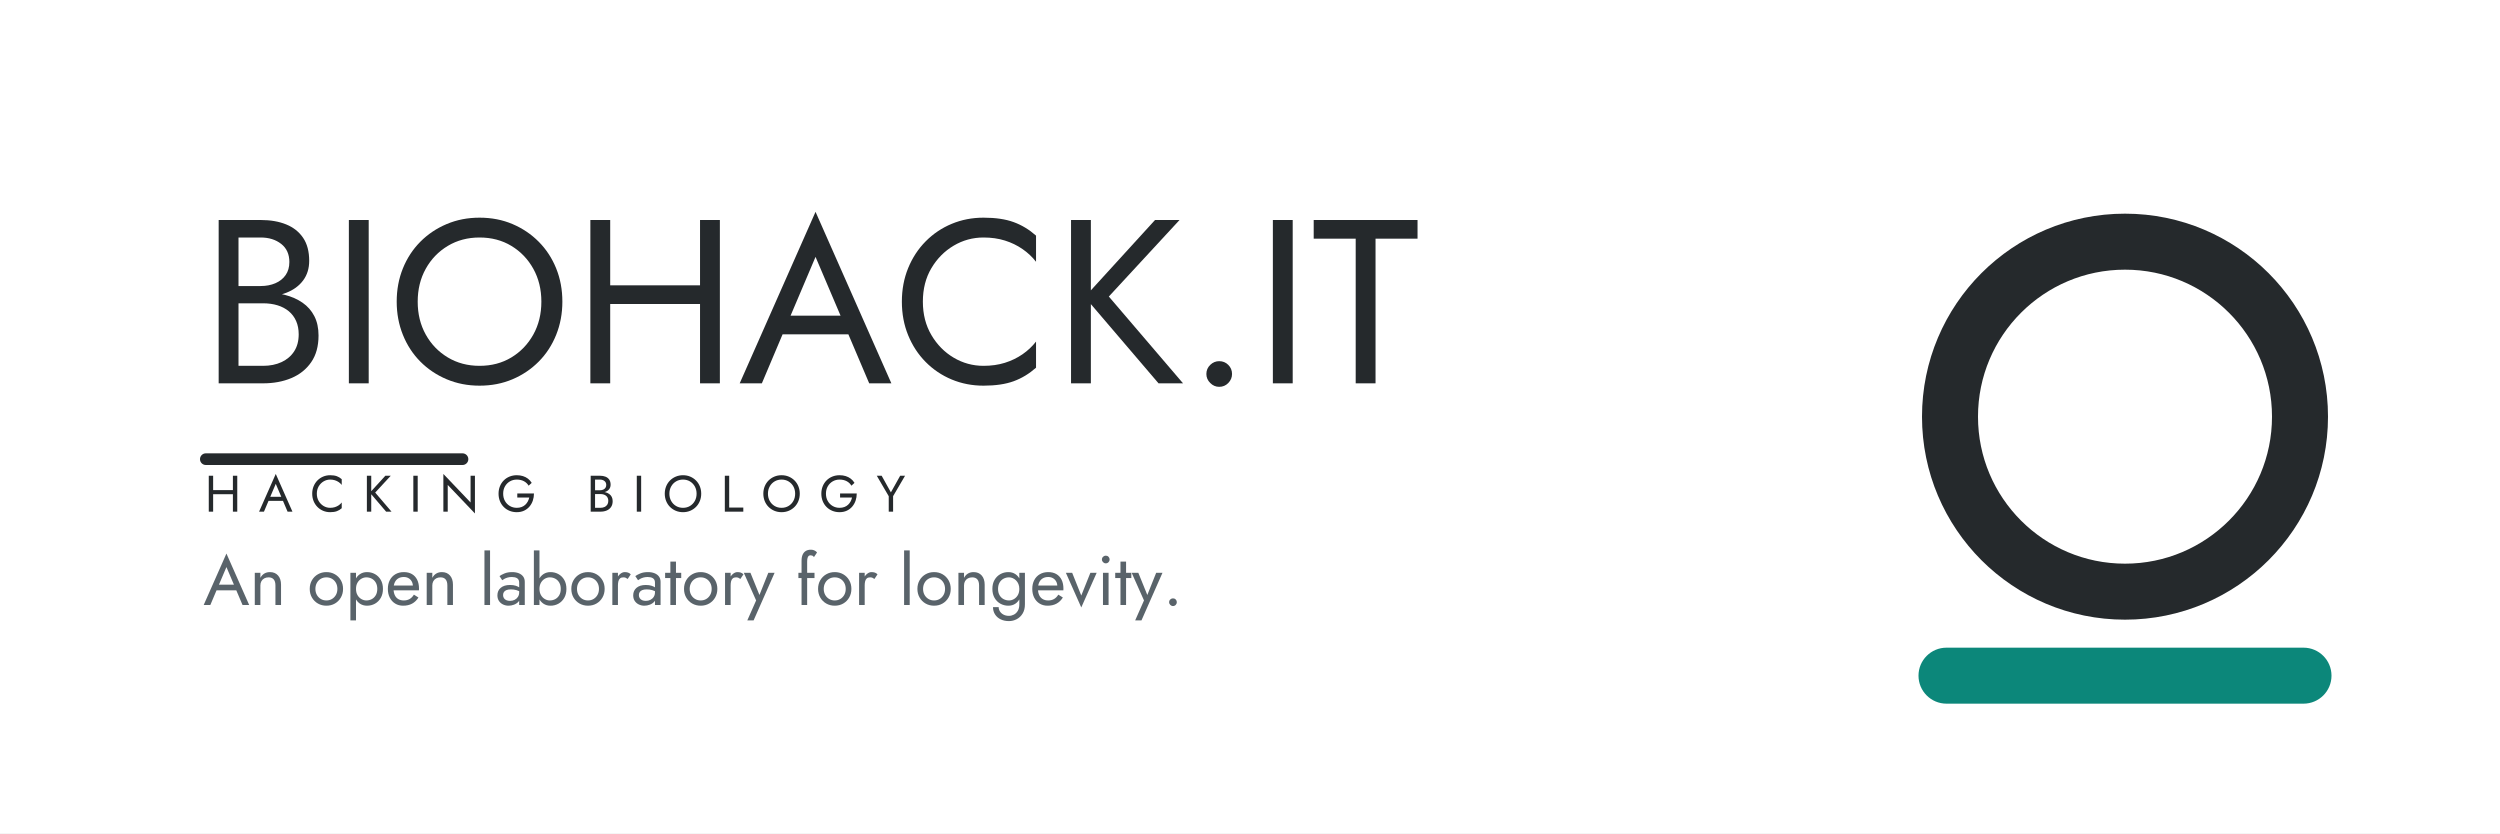
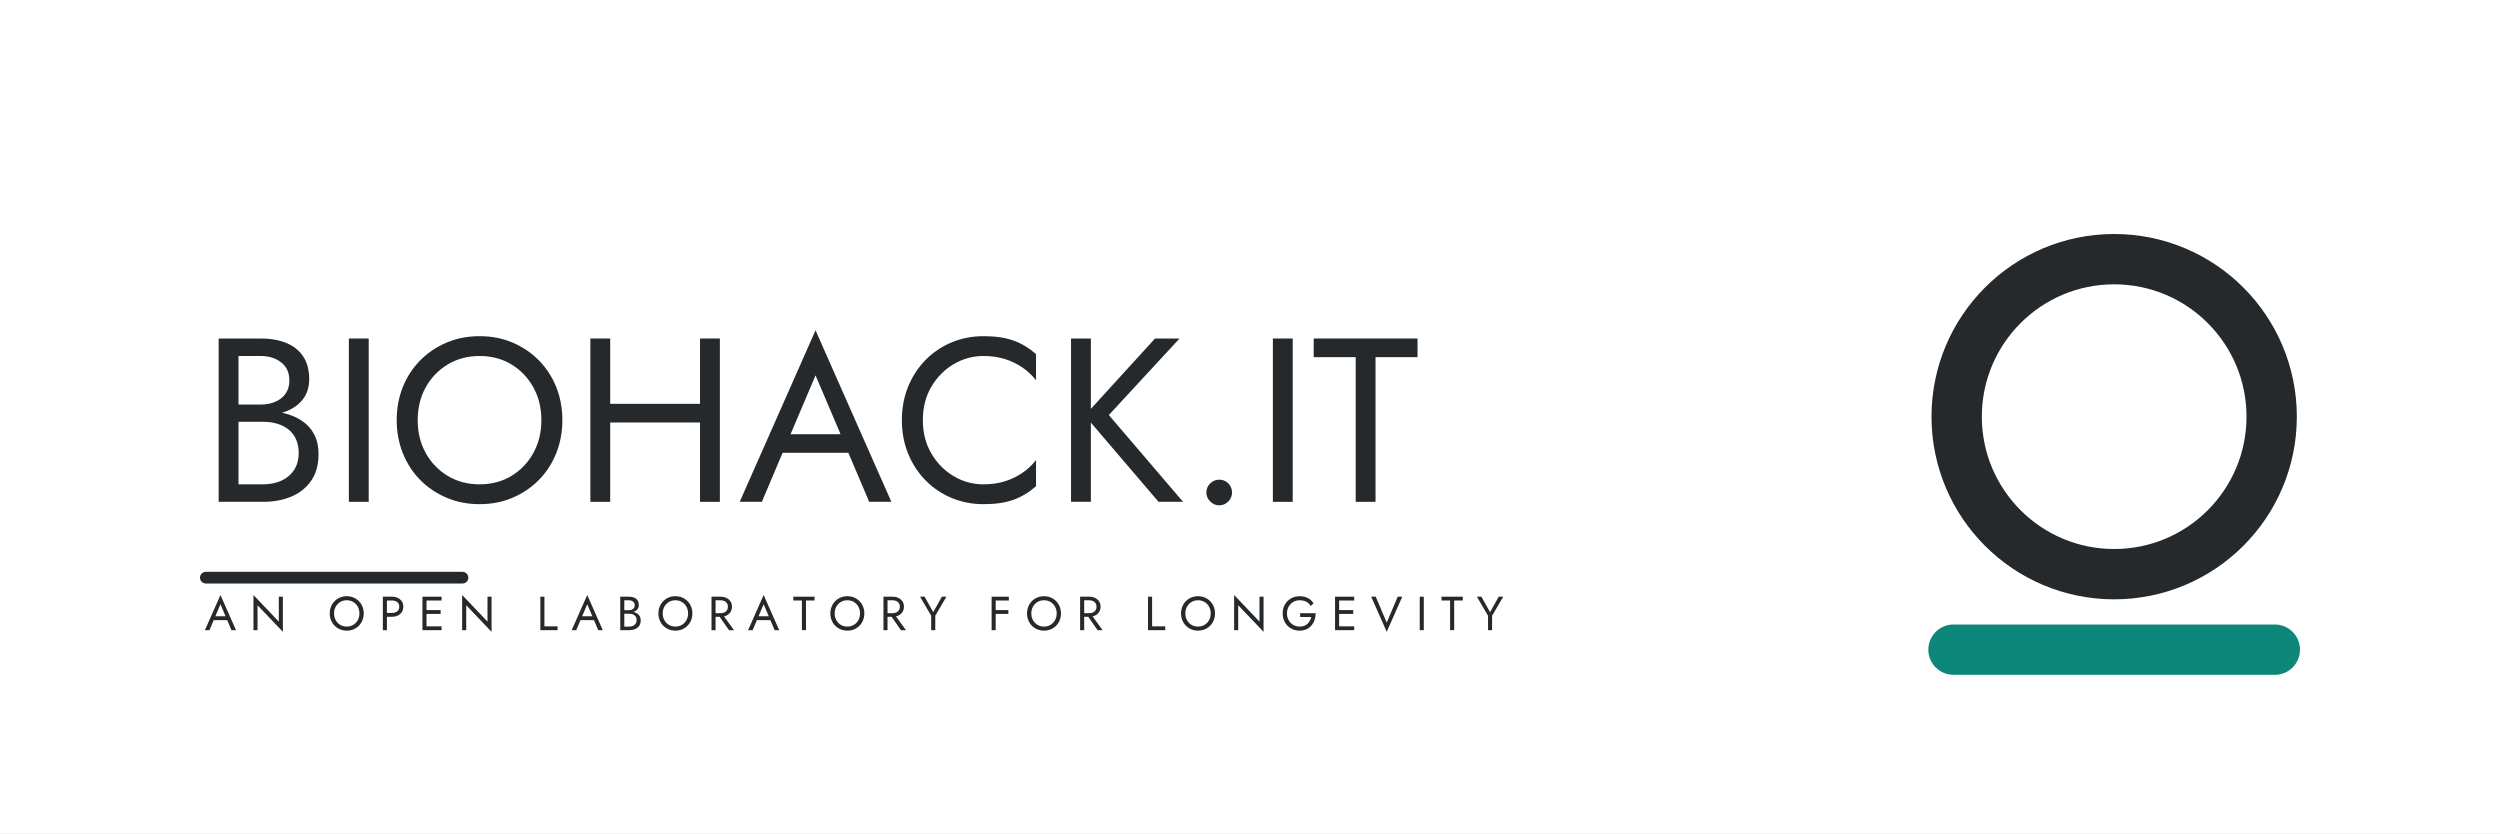
<svg xmlns="http://www.w3.org/2000/svg" viewBox="0 0 1500 500" width="1500" height="500">
  <rect width="1500" height="500" fill="#ffffff" />
-   <g fill="#25292c" transform="translate(120.0,230.0) scale(0.14,-0.14)">
+   <g fill="#25292c" transform="translate(120.0,301.1) scale(0.14,-0.14)">
    <path d="M147 370H260Q323 370 369.5 388.0Q416 406 442.0 441.0Q468 476 468 525Q468 585 442.0 623.5Q416 662 369.5 681.0Q323 700 260 700H80V0H270Q338 0 391.5 22.5Q445 45 476.5 90.5Q508 136 508 205Q508 253 490.0 288.0Q472 323 439.5 345.5Q407 368 364.0 379.0Q321 390 270 390H147V343H270Q304 343 332.0 334.5Q360 326 380.5 309.0Q401 292 412.0 267.0Q423 242 423 210Q423 167 403.5 137.0Q384 107 349.5 91.0Q315 75 270 75H165V625H260Q313 625 348.0 597.5Q383 570 383 520Q383 487 367.0 464.0Q351 441 323.0 429.0Q295 417 260 417H147Z" transform="translate(0.0,0)" />
    <path d="M80 700V0H165V700Z" transform="translate(558.0,0)" />
    <path d="M130 350Q130 429 164.5 491.0Q199 553 259.0 589.0Q319 625 395 625Q472 625 531.5 589.0Q591 553 625.5 491.0Q660 429 660 350Q660 271 625.5 209.0Q591 147 531.5 111.0Q472 75 395 75Q319 75 259.0 111.0Q199 147 164.5 209.0Q130 271 130 350ZM40 350Q40 274 66.5 208.0Q93 142 141.0 93.5Q189 45 254.0 17.5Q319 -10 395 -10Q472 -10 536.5 17.5Q601 45 649.0 93.5Q697 142 723.5 208.0Q750 274 750 350Q750 427 723.5 492.5Q697 558 649.0 606.5Q601 655 536.5 682.5Q472 710 395 710Q319 710 254.0 682.5Q189 655 141.0 606.5Q93 558 66.5 492.5Q40 427 40 350Z" transform="translate(803.0,0)" />
    <path d="M127 340H607V420H127ZM550 700V0H635V700ZM80 700V0H165V700Z" transform="translate(1593.0,0)" />
    <path d="M147 210H517L487 290H177ZM330 542 450 260 458 240 560 0H655L330 735L5 0H100L204 246L212 264Z" transform="translate(2308.0,0)" />
    <path d="M130 350Q130 432 166.5 493.5Q203 555 262.0 590.0Q321 625 390 625Q440 625 481.5 612.0Q523 599 557.0 575.5Q591 552 615 521V633Q571 672 519.0 691.0Q467 710 390 710Q317 710 253.5 683.5Q190 657 142.0 608.5Q94 560 67.0 494.0Q40 428 40 350Q40 272 67.0 206.0Q94 140 142.0 91.5Q190 43 253.5 16.5Q317 -10 390 -10Q467 -10 519.0 9.0Q571 28 615 67V179Q591 148 557.0 124.5Q523 101 481.5 88.0Q440 75 390 75Q321 75 262.0 110.0Q203 145 166.5 207.0Q130 269 130 350Z" transform="translate(2968.0,0)" />
    <path d="M80 700V0H165V700ZM440 700 139 370 455 0H560L242 372L545 700Z" transform="translate(3653.0,0)" />
    <path d="M95 40Q95 18 111.5 1.5Q128 -15 150 -15Q173 -15 189.0 1.5Q205 18 205 40Q205 63 189.0 79.0Q173 95 150 95Q128 95 111.5 79.0Q95 63 95 40Z" transform="translate(4218.0,0)" />
    <path d="M80 700V0H165V700Z" transform="translate(4518.0,0)" />
    <path d="M10 620H190V0H275V620H455V700H10Z" transform="translate(4763.0,0)" />
  </g>
-   <rect x="120.0" y="272.0" width="161.0" height="7.0" rx="3.5" fill="#25292c" />
-   <g fill="#25292c" transform="translate(122.8,307.0) scale(0.0308,-0.0308)">
-     <path d="M127 340H607V420H127ZM550 700V0H635V700ZM80 700V0H165V700Z" transform="translate(0.0,0)" />
-     <path d="M147 210H517L487 290H177ZM330 542 450 260 458 240 560 0H655L330 735L5 0H100L204 246L212 264Z" transform="translate(1055.0,0)" />
-     <path d="M130 350Q130 432 166.5 493.5Q203 555 262.0 590.0Q321 625 390 625Q440 625 481.5 612.0Q523 599 557.0 575.5Q591 552 615 521V633Q571 672 519.0 691.0Q467 710 390 710Q317 710 253.5 683.5Q190 657 142.0 608.5Q94 560 67.0 494.0Q40 428 40 350Q40 272 67.0 206.0Q94 140 142.0 91.5Q190 43 253.5 16.5Q317 -10 390 -10Q467 -10 519.0 9.0Q571 28 615 67V179Q591 148 557.0 124.5Q523 101 481.5 88.0Q440 75 390 75Q321 75 262.0 110.0Q203 145 166.5 207.0Q130 269 130 350Z" transform="translate(2055.0,0)" />
-     <path d="M80 700V0H165V700ZM440 700 139 370 455 0H560L242 372L545 700Z" transform="translate(3080.0,0)" />
-     <path d="M80 700V0H165V700Z" transform="translate(3985.0,0)" />
-     <path d="M610 700V179L80 735V0H165V521L695 -35V700Z" transform="translate(4570.0,0)" />
-     <path d="M405 275H638Q629 234 609.5 198.0Q590 162 560.0 134.0Q530 106 488.5 90.5Q447 75 395 75Q321 75 261.0 110.0Q201 145 165.5 207.0Q130 269 130 350Q130 432 165.5 493.5Q201 555 261.0 590.0Q321 625 395 625Q475 625 534.0 593.5Q593 562 626 506L686 561Q656 610 612.5 643.0Q569 676 514.5 693.0Q460 710 395 710Q319 710 254.0 683.5Q189 657 141.0 608.5Q93 560 66.5 494.0Q40 428 40 350Q40 272 66.5 206.0Q93 140 141.0 91.5Q189 43 254.0 16.5Q319 -10 395 -10Q475 -10 537.5 19.5Q600 49 643.0 100.0Q686 151 708.0 216.5Q730 282 730 355H405Z" transform="translate(5685.0,0)" />
-     <path d="M147 370H260Q323 370 369.5 388.0Q416 406 442.0 441.0Q468 476 468 525Q468 585 442.0 623.5Q416 662 369.5 681.0Q323 700 260 700H80V0H270Q338 0 391.5 22.5Q445 45 476.5 90.5Q508 136 508 205Q508 253 490.0 288.0Q472 323 439.5 345.5Q407 368 364.0 379.0Q321 390 270 390H147V343H270Q304 343 332.0 334.5Q360 326 380.5 309.0Q401 292 412.0 267.0Q423 242 423 210Q423 167 403.5 137.0Q384 107 349.5 91.0Q315 75 270 75H165V625H260Q313 625 348.0 597.5Q383 570 383 520Q383 487 367.0 464.0Q351 441 323.0 429.0Q295 417 260 417H147Z" transform="translate(7440.0,0)" />
-     <path d="M80 700V0H165V700Z" transform="translate(8338.0,0)" />
-     <path d="M130 350Q130 429 164.5 491.0Q199 553 259.0 589.0Q319 625 395 625Q472 625 531.5 589.0Q591 553 625.5 491.0Q660 429 660 350Q660 271 625.5 209.0Q591 147 531.5 111.0Q472 75 395 75Q319 75 259.0 111.0Q199 147 164.5 209.0Q130 271 130 350ZM40 350Q40 274 66.5 208.0Q93 142 141.0 93.5Q189 45 254.0 17.5Q319 -10 395 -10Q472 -10 536.5 17.5Q601 45 649.0 93.5Q697 142 723.5 208.0Q750 274 750 350Q750 427 723.5 492.5Q697 558 649.0 606.5Q601 655 536.5 682.5Q472 710 395 710Q319 710 254.0 682.5Q189 655 141.0 606.5Q93 558 66.5 492.5Q40 427 40 350Z" transform="translate(8923.0,0)" />
-     <path d="M80 700V0H440V80H165V700Z" transform="translate(10053.0,0)" />
-     <path d="M130 350Q130 429 164.5 491.0Q199 553 259.0 589.0Q319 625 395 625Q472 625 531.5 589.0Q591 553 625.5 491.0Q660 429 660 350Q660 271 625.5 209.0Q591 147 531.5 111.0Q472 75 395 75Q319 75 259.0 111.0Q199 147 164.5 209.0Q130 271 130 350ZM40 350Q40 274 66.5 208.0Q93 142 141.0 93.5Q189 45 254.0 17.5Q319 -10 395 -10Q472 -10 536.5 17.5Q601 45 649.0 93.5Q697 142 723.5 208.0Q750 274 750 350Q750 427 723.5 492.5Q697 558 649.0 606.5Q601 655 536.5 682.5Q472 710 395 710Q319 710 254.0 682.5Q189 655 141.0 606.5Q93 558 66.5 492.5Q40 427 40 350Z" transform="translate(10843.0,0)" />
-     <path d="M405 275H638Q629 234 609.5 198.0Q590 162 560.0 134.0Q530 106 488.5 90.5Q447 75 395 75Q321 75 261.0 110.0Q201 145 165.5 207.0Q130 269 130 350Q130 432 165.5 493.5Q201 555 261.0 590.0Q321 625 395 625Q475 625 534.0 593.5Q593 562 626 506L686 561Q656 610 612.5 643.0Q569 676 514.5 693.0Q460 710 395 710Q319 710 254.0 683.5Q189 657 141.0 608.5Q93 560 66.5 494.0Q40 428 40 350Q40 272 66.5 206.0Q93 140 141.0 91.5Q189 43 254.0 16.5Q319 -10 395 -10Q475 -10 537.5 19.5Q600 49 643.0 100.0Q686 151 708.0 216.5Q730 282 730 355H405Z" transform="translate(11973.0,0)" />
-     <path d="M461 700 280 376 100 700H5L238 301V0H323V302L556 700Z" transform="translate(13088.0,0)" />
+   <rect x="120.0" y="343.1" width="161.0" height="7.0" rx="3.5" fill="#25292c" />
+   <g fill="#25292c" transform="translate(122.8,378.1) scale(0.0287,-0.0287)">
+     <path d="M147 210H517L487 290H177ZM330 542 450 260 458 240 560 0H655L330 735L5 0H100L204 246L212 264Z" transform="translate(0.0,0)" />
+     <path d="M610 700V179L80 735V0H165V521L695 -35V700Z" transform="translate(940.0,0)" />
+     <path d="M130 350Q130 429 164.5 491.0Q199 553 259.0 589.0Q319 625 395 625Q472 625 531.5 589.0Q591 553 625.5 491.0Q660 429 660 350Q660 271 625.5 209.0Q591 147 531.5 111.0Q472 75 395 75Q319 75 259.0 111.0Q199 147 164.5 209.0Q130 271 130 350ZM40 350Q40 274 66.5 208.0Q93 142 141.0 93.5Q189 45 254.0 17.5Q319 -10 395 -10Q472 -10 536.5 17.5Q601 45 649.0 93.5Q697 142 723.5 208.0Q750 274 750 350Q750 427 723.5 492.5Q697 558 649.0 606.5Q601 655 536.5 682.5Q472 710 395 710Q319 710 254.0 682.5Q189 655 141.0 606.5Q93 558 66.5 492.5Q40 427 40 350Z" transform="translate(2575.0,0)" />
+     <path d="M80 700V0H165V700ZM127 620H270Q338 620 380.5 587.5Q423 555 423 490Q423 426 380.5 393.0Q338 360 270 360H127V280H270Q338 280 391.5 305.5Q445 331 476.5 378.5Q508 426 508 490Q508 555 476.5 602.0Q445 649 391.5 674.5Q338 700 270 700H127Z" transform="translate(3645.0,0)" />
+     <path d="M127 0H480V80H127ZM127 620H480V700H127ZM127 340H460V420H127ZM80 700V0H165V700Z" transform="translate(4473.0,0)" />
+     <path d="M610 700V179L80 735V0H165V521L695 -35V700Z" transform="translate(5303.0,0)" />
+     <path d="M80 700V0H440V80H165V700Z" transform="translate(6938.0,0)" />
+     <path d="M147 210H517L487 290H177ZM330 542 450 260 458 240 560 0H655L330 735L5 0H100L204 246L212 264Z" transform="translate(7668.0,0)" />
+     <path d="M147 370H260Q323 370 369.5 388.0Q416 406 442.0 441.0Q468 476 468 525Q468 585 442.0 623.5Q416 662 369.5 681.0Q323 700 260 700H80V0H270Q338 0 391.5 22.5Q445 45 476.5 90.5Q508 136 508 205Q508 253 490.0 288.0Q472 323 439.5 345.5Q407 368 364.0 379.0Q321 390 270 390H147V343H270Q304 343 332.0 334.5Q360 326 380.5 309.0Q401 292 412.0 267.0Q423 242 423 210Q423 167 403.5 137.0Q384 107 349.5 91.0Q315 75 270 75H165V625H260Q313 625 348.0 597.5Q383 570 383 520Q383 487 367.0 464.0Q351 441 323.0 429.0Q295 417 260 417H147Z" transform="translate(8608.0,0)" />
+     <path d="M130 350Q130 429 164.5 491.0Q199 553 259.0 589.0Q319 625 395 625Q472 625 531.5 589.0Q591 553 625.5 491.0Q660 429 660 350Q660 271 625.5 209.0Q591 147 531.5 111.0Q472 75 395 75Q319 75 259.0 111.0Q199 147 164.5 209.0Q130 271 130 350ZM40 350Q40 274 66.5 208.0Q93 142 141.0 93.5Q189 45 254.0 17.5Q319 -10 395 -10Q472 -10 536.5 17.5Q601 45 649.0 93.5Q697 142 723.5 208.0Q750 274 750 350Q750 427 723.5 492.5Q697 558 649.0 606.5Q601 655 536.5 682.5Q472 710 395 710Q319 710 254.0 682.5Q189 655 141.0 606.5Q93 558 66.5 492.5Q40 427 40 350Z" transform="translate(9446.0,0)" />
+     <path d="M205 345 445 0H550L300 345ZM80 700V0H165V700ZM127 625H270Q315 625 349.5 609.0Q384 593 403.5 563.0Q423 533 423 490Q423 447 403.5 417.0Q384 387 349.5 371.0Q315 355 270 355H127V280H270Q338 280 391.5 305.5Q445 331 476.5 378.5Q508 426 508 490Q508 555 476.5 602.0Q445 649 391.5 674.5Q338 700 270 700H127Z" transform="translate(10516.0,0)" />
+     <path d="M147 210H517L487 290H177ZM330 542 450 260 458 240 560 0H655L330 735L5 0H100L204 246L212 264Z" transform="translate(11356.0,0)" />
+     <path d="M10 620H190V0H275V620H455V700H10Z" transform="translate(12296.0,0)" />
+     <path d="M130 350Q130 429 164.5 491.0Q199 553 259.0 589.0Q319 625 395 625Q472 625 531.5 589.0Q591 553 625.5 491.0Q660 429 660 350Q660 271 625.5 209.0Q591 147 531.5 111.0Q472 75 395 75Q319 75 259.0 111.0Q199 147 164.5 209.0Q130 271 130 350ZM40 350Q40 274 66.5 208.0Q93 142 141.0 93.5Q189 45 254.0 17.5Q319 -10 395 -10Q472 -10 536.5 17.5Q601 45 649.0 93.5Q697 142 723.5 208.0Q750 274 750 350Q750 427 723.5 492.5Q697 558 649.0 606.5Q601 655 536.5 682.5Q472 710 395 710Q319 710 254.0 682.5Q189 655 141.0 606.5Q93 558 66.5 492.5Q40 427 40 350Z" transform="translate(13041.0,0)" />
+     <path d="M205 345 445 0H550L300 345ZM80 700V0H165V700ZM127 625H270Q315 625 349.5 609.0Q384 593 403.5 563.0Q423 533 423 490Q423 447 403.5 417.0Q384 387 349.5 371.0Q315 355 270 355H127V280H270Q338 280 391.5 305.5Q445 331 476.5 378.5Q508 426 508 490Q508 555 476.5 602.0Q445 649 391.5 674.5Q338 700 270 700H127Z" transform="translate(14111.0,0)" />
+     <path d="M461 700 280 376 100 700H5L238 301V0H323V302L556 700Z" transform="translate(14951.0,0)" />
+     <path d="M127 620H440V700H127ZM127 340H430V420H127ZM80 700V0H165V700Z" transform="translate(16372.0,0)" />
+     <path d="M130 350Q130 429 164.5 491.0Q199 553 259.0 589.0Q319 625 395 625Q472 625 531.5 589.0Q591 553 625.5 491.0Q660 429 660 350Q660 271 625.5 209.0Q591 147 531.5 111.0Q472 75 395 75Q319 75 259.0 111.0Q199 147 164.5 209.0Q130 271 130 350ZM40 350Q40 274 66.5 208.0Q93 142 141.0 93.5Q189 45 254.0 17.5Q319 -10 395 -10Q472 -10 536.5 17.5Q601 45 649.0 93.5Q697 142 723.5 208.0Q750 274 750 350Q750 427 723.5 492.5Q697 558 649.0 606.5Q601 655 536.5 682.5Q472 710 395 710Q319 710 254.0 682.5Q189 655 141.0 606.5Q93 558 66.5 492.5Q40 427 40 350Z" transform="translate(17152.0,0)" />
+     <path d="M205 345 445 0H550L300 345ZM80 700V0H165V700ZM127 625H270Q315 625 349.5 609.0Q384 593 403.5 563.0Q423 533 423 490Q423 447 403.5 417.0Q384 387 349.5 371.0Q315 355 270 355H127V280H270Q338 280 391.5 305.5Q445 331 476.5 378.5Q508 426 508 490Q508 555 476.5 602.0Q445 649 391.5 674.5Q338 700 270 700H127Z" transform="translate(18222.0,0)" />
+     <path d="M80 700V0H440V80H165V700Z" transform="translate(19642.0,0)" />
+     <path d="M130 350Q130 429 164.5 491.0Q199 553 259.0 589.0Q319 625 395 625Q472 625 531.5 589.0Q591 553 625.5 491.0Q660 429 660 350Q660 271 625.5 209.0Q591 147 531.5 111.0Q472 75 395 75Q319 75 259.0 111.0Q199 147 164.5 209.0Q130 271 130 350ZM40 350Q40 274 66.5 208.0Q93 142 141.0 93.5Q189 45 254.0 17.5Q319 -10 395 -10Q472 -10 536.5 17.5Q601 45 649.0 93.5Q697 142 723.5 208.0Q750 274 750 350Q750 427 723.5 492.5Q697 558 649.0 606.5Q601 655 536.5 682.5Q472 710 395 710Q319 710 254.0 682.5Q189 655 141.0 606.5Q93 558 66.5 492.5Q40 427 40 350Z" transform="translate(20372.0,0)" />
+     <path d="M610 700V179L80 735V0H165V521L695 -35V700Z" transform="translate(21442.0,0)" />
+     <path d="M405 275H638Q629 234 609.5 198.0Q590 162 560.0 134.0Q530 106 488.5 90.5Q447 75 395 75Q321 75 261.0 110.0Q201 145 165.5 207.0Q130 269 130 350Q130 432 165.5 493.5Q201 555 261.0 590.0Q321 625 395 625Q475 625 534.0 593.5Q593 562 626 506L686 561Q656 610 612.5 643.0Q569 676 514.5 693.0Q460 710 395 710Q319 710 254.0 683.5Q189 657 141.0 608.5Q93 560 66.5 494.0Q40 428 40 350Q40 272 66.5 206.0Q93 140 141.0 91.5Q189 43 254.0 16.5Q319 -10 395 -10Q475 -10 537.5 19.5Q600 49 643.0 100.0Q686 151 708.0 216.5Q730 282 730 355H405Z" transform="translate(22497.0,0)" />
+     <path d="M127 0H480V80H127ZM127 620H480V700H127ZM127 340H460V420H127ZM80 700V0H165V700Z" transform="translate(23552.0,0)" />
+     <path d="M330 158 100 700H5L330 -35L655 700H560Z" transform="translate(24382.0,0)" />
+     <path d="M80 700V0H165V700Z" transform="translate(25322.0,0)" />
+     <path d="M10 620H190V0H275V620H455V700H10Z" transform="translate(25847.0,0)" />
+     <path d="M461 700 280 376 100 700H5L238 301V0H323V302L556 700Z" transform="translate(26592.0,0)" />
  </g>
-   <g fill="#59636a" transform="translate(122.0,363.0) scale(0.042,-0.042)">
-     <path d="M147 210H517L487 290H177ZM330 542 450 260 458 240 560 0H655L330 735L5 0H100L204 246L212 264Z" transform="translate(0.0,0)" />
-     <path d="M370 280V0H450V290Q450 373 407.5 421.5Q365 470 292 470Q247 470 212.5 450.0Q178 430 155 388V460H75V0H155V280Q155 314 169.5 340.0Q184 366 210.5 380.5Q237 395 272 395Q320 395 345.0 366.0Q370 337 370 280Z" transform="translate(660.0,0)" />
-     <path d="M35 230Q35 161 66.5 106.5Q98 52 152.0 21.0Q206 -10 273 -10Q341 -10 394.5 21.0Q448 52 479.5 106.5Q511 161 511 230Q511 300 479.5 354.0Q448 408 394.5 439.0Q341 470 273 470Q206 470 152.0 439.0Q98 408 66.5 354.0Q35 300 35 230ZM116 230Q116 278 136.5 315.5Q157 353 192.5 374.0Q228 395 273 395Q318 395 353.5 374.0Q389 353 409.5 315.5Q430 278 430 230Q430 182 409.5 145.0Q389 108 353.5 86.5Q318 65 273 65Q228 65 192.5 86.5Q157 108 136.5 145.0Q116 182 116 230Z" transform="translate(1485.0,0)" />
-     <path d="M150 -220V460H70V-220ZM535 230Q535 305 504.0 358.5Q473 412 421.5 441.0Q370 470 307 470Q250 470 206.5 441.0Q163 412 138.5 358.5Q114 305 114 230Q114 156 138.5 102.0Q163 48 206.5 19.0Q250 -10 307 -10Q370 -10 421.5 19.0Q473 48 504.0 102.0Q535 156 535 230ZM454 230Q454 177 432.5 140.0Q411 103 375.5 84.0Q340 65 297 65Q262 65 228.0 84.0Q194 103 172.0 140.0Q150 177 150 230Q150 283 172.0 320.0Q194 357 228.0 376.0Q262 395 297 395Q340 395 375.5 376.0Q411 357 432.5 320.0Q454 283 454 230Z" transform="translate(2031.0,0)" />
-     <path d="M253 -10Q327 -10 381.5 19.5Q436 49 472 107L407 148Q382 106 346.0 85.5Q310 65 263 65Q216 65 183.0 85.0Q150 105 133.0 143.0Q116 181 116 235Q117 288 134.5 324.5Q152 361 184.5 380.5Q217 400 263 400Q302 400 331.0 383.0Q360 366 376.5 336.0Q393 306 393 265Q393 258 390.0 247.5Q387 237 384 232L416 278H86V210H479Q479 212 479.5 219.5Q480 227 480 234Q480 307 454.0 360.0Q428 413 379.5 441.5Q331 470 263 470Q195 470 143.5 440.0Q92 410 63.5 356.0Q35 302 35 230Q35 159 62.5 105.0Q90 51 139.5 20.5Q189 -10 253 -10Z" transform="translate(2601.0,0)" />
-     <path d="M370 280V0H450V290Q450 373 407.5 421.5Q365 470 292 470Q247 470 212.5 450.0Q178 430 155 388V460H75V0H155V280Q155 314 169.5 340.0Q184 366 210.5 380.5Q237 395 272 395Q320 395 345.0 366.0Q370 337 370 280Z" transform="translate(3116.0,0)" />
-     <path d="M75 780V0H155V780Z" transform="translate(3941.0,0)" />
-     <path d="M111 142Q111 167 123.0 185.0Q135 203 159.5 213.0Q184 223 223 223Q265 223 302.0 212.5Q339 202 374 178V225Q367 234 347.0 248.5Q327 263 293.5 274.5Q260 286 210 286Q125 286 77.5 245.5Q30 205 30 138Q30 91 52.0 58.0Q74 25 110.5 7.5Q147 -10 189 -10Q227 -10 265.5 4.0Q304 18 330.5 47.0Q357 76 357 120L341 180Q341 144 323.5 116.5Q306 89 276.5 74.0Q247 59 210 59Q181 59 158.5 68.5Q136 78 123.5 97.0Q111 116 111 142ZM99 354Q110 362 129.0 373.0Q148 384 175.5 392.0Q203 400 237 400Q258 400 277.0 396.0Q296 392 310.5 383.0Q325 374 333.0 358.5Q341 343 341 319V0H421V330Q421 375 398.5 406.0Q376 437 335.5 453.5Q295 470 241 470Q177 470 131.5 451.0Q86 432 60 413Z" transform="translate(4171.0,0)" />
-     <path d="M150 780H70V0H150ZM535 230Q535 305 504.0 358.5Q473 412 421.5 441.0Q370 470 307 470Q250 470 206.5 441.0Q163 412 138.5 358.5Q114 305 114 230Q114 156 138.5 102.0Q163 48 206.5 19.0Q250 -10 307 -10Q370 -10 421.5 19.0Q473 48 504.0 102.0Q535 156 535 230ZM454 230Q454 177 432.5 140.0Q411 103 375.5 84.0Q340 65 297 65Q262 65 228.0 84.0Q194 103 172.0 140.0Q150 177 150 230Q150 283 172.0 320.0Q194 357 228.0 376.0Q262 395 297 395Q340 395 375.5 376.0Q411 357 432.5 320.0Q454 283 454 230Z" transform="translate(4652.0,0)" />
-     <path d="M35 230Q35 161 66.5 106.5Q98 52 152.0 21.0Q206 -10 273 -10Q341 -10 394.5 21.0Q448 52 479.5 106.5Q511 161 511 230Q511 300 479.5 354.0Q448 408 394.5 439.0Q341 470 273 470Q206 470 152.0 439.0Q98 408 66.5 354.0Q35 300 35 230ZM116 230Q116 278 136.5 315.5Q157 353 192.5 374.0Q228 395 273 395Q318 395 353.5 374.0Q389 353 409.5 315.5Q430 278 430 230Q430 182 409.5 145.0Q389 108 353.5 86.5Q318 65 273 65Q228 65 192.5 86.5Q157 108 136.5 145.0Q116 182 116 230Z" transform="translate(5222.0,0)" />
-     <path d="M155 460H75V0H155ZM294 372 338 438Q320 457 298.5 463.5Q277 470 252 470Q220 470 189.0 445.0Q158 420 138.5 377.5Q119 335 119 280H155Q155 313 161.5 339.0Q168 365 185.0 380.0Q202 395 232 395Q252 395 265.0 389.5Q278 384 294 372Z" transform="translate(5768.0,0)" />
-     <path d="M111 142Q111 167 123.0 185.0Q135 203 159.5 213.0Q184 223 223 223Q265 223 302.0 212.5Q339 202 374 178V225Q367 234 347.0 248.5Q327 263 293.5 274.5Q260 286 210 286Q125 286 77.5 245.5Q30 205 30 138Q30 91 52.0 58.0Q74 25 110.5 7.5Q147 -10 189 -10Q227 -10 265.5 4.0Q304 18 330.5 47.0Q357 76 357 120L341 180Q341 144 323.5 116.5Q306 89 276.5 74.0Q247 59 210 59Q181 59 158.5 68.5Q136 78 123.5 97.0Q111 116 111 142ZM99 354Q110 362 129.0 373.0Q148 384 175.5 392.0Q203 400 237 400Q258 400 277.0 396.0Q296 392 310.5 383.0Q325 374 333.0 358.5Q341 343 341 319V0H421V330Q421 375 398.5 406.0Q376 437 335.5 453.5Q295 470 241 470Q177 470 131.5 451.0Q86 432 60 413Z" transform="translate(6111.0,0)" />
-     <path d="M5 460V385H235V460ZM80 620V0H160V620Z" transform="translate(6592.0,0)" />
-     <path d="M35 230Q35 161 66.5 106.5Q98 52 152.0 21.0Q206 -10 273 -10Q341 -10 394.5 21.0Q448 52 479.5 106.5Q511 161 511 230Q511 300 479.5 354.0Q448 408 394.5 439.0Q341 470 273 470Q206 470 152.0 439.0Q98 408 66.5 354.0Q35 300 35 230ZM116 230Q116 278 136.5 315.5Q157 353 192.5 374.0Q228 395 273 395Q318 395 353.5 374.0Q389 353 409.5 315.5Q430 278 430 230Q430 182 409.5 145.0Q389 108 353.5 86.5Q318 65 273 65Q228 65 192.5 86.5Q157 108 136.5 145.0Q116 182 116 230Z" transform="translate(6832.0,0)" />
-     <path d="M155 460H75V0H155ZM294 372 338 438Q320 457 298.5 463.5Q277 470 252 470Q220 470 189.0 445.0Q158 420 138.5 377.5Q119 335 119 280H155Q155 313 161.5 339.0Q168 365 185.0 380.0Q202 395 232 395Q252 395 265.0 389.5Q278 384 294 372Z" transform="translate(7378.0,0)" />
-     <path d="M440 460H350L208 104L241 100L95 460H0L176 65L50 -220H140Z" transform="translate(7721.0,0)" />
-     <path d="M40 460V385H270V460ZM262 684 306 750Q299 760 286.5 769.0Q274 778 257.0 784.0Q240 790 218 790Q176 790 146.5 772.5Q117 755 101.0 720.0Q85 685 85 630V0H165V620Q165 653 171.0 673.0Q177 693 187.5 701.5Q198 710 213 710Q225 710 238.5 705.5Q252 701 262 684Z" transform="translate(8461.0,0)" />
-     <path d="M35 230Q35 161 66.5 106.5Q98 52 152.0 21.0Q206 -10 273 -10Q341 -10 394.5 21.0Q448 52 479.5 106.5Q511 161 511 230Q511 300 479.5 354.0Q448 408 394.5 439.0Q341 470 273 470Q206 470 152.0 439.0Q98 408 66.5 354.0Q35 300 35 230ZM116 230Q116 278 136.5 315.5Q157 353 192.5 374.0Q228 395 273 395Q318 395 353.5 374.0Q389 353 409.5 315.5Q430 278 430 230Q430 182 409.5 145.0Q389 108 353.5 86.5Q318 65 273 65Q228 65 192.5 86.5Q157 108 136.5 145.0Q116 182 116 230Z" transform="translate(8747.0,0)" />
-     <path d="M155 460H75V0H155ZM294 372 338 438Q320 457 298.5 463.5Q277 470 252 470Q220 470 189.0 445.0Q158 420 138.5 377.5Q119 335 119 280H155Q155 313 161.5 339.0Q168 365 185.0 380.0Q202 395 232 395Q252 395 265.0 389.5Q278 384 294 372Z" transform="translate(9293.0,0)" />
-     <path d="M75 780V0H155V780Z" transform="translate(9936.0,0)" />
-     <path d="M35 230Q35 161 66.5 106.5Q98 52 152.0 21.0Q206 -10 273 -10Q341 -10 394.5 21.0Q448 52 479.5 106.5Q511 161 511 230Q511 300 479.5 354.0Q448 408 394.5 439.0Q341 470 273 470Q206 470 152.0 439.0Q98 408 66.5 354.0Q35 300 35 230ZM116 230Q116 278 136.5 315.5Q157 353 192.5 374.0Q228 395 273 395Q318 395 353.5 374.0Q389 353 409.5 315.5Q430 278 430 230Q430 182 409.5 145.0Q389 108 353.5 86.5Q318 65 273 65Q228 65 192.5 86.5Q157 108 136.5 145.0Q116 182 116 230Z" transform="translate(10166.0,0)" />
-     <path d="M370 280V0H450V290Q450 373 407.5 421.5Q365 470 292 470Q247 470 212.5 450.0Q178 430 155 388V460H75V0H155V280Q155 314 169.5 340.0Q184 366 210.5 380.5Q237 395 272 395Q320 395 345.0 366.0Q370 337 370 280Z" transform="translate(10712.0,0)" />
-     <path d="M44 -30Q44 -89 73.0 -134.5Q102 -180 153.5 -205.0Q205 -230 272 -230Q330 -230 382.0 -203.0Q434 -176 467.0 -122.5Q500 -69 500 10V460H420V10Q420 -48 397.5 -84.5Q375 -121 341.0 -138.0Q307 -155 272 -155Q227 -155 194.0 -137.5Q161 -120 143.0 -91.5Q125 -63 125 -30ZM35 230Q35 156 66.0 102.0Q97 48 149.0 19.0Q201 -10 263 -10Q321 -10 364.0 19.0Q407 48 431.5 102.0Q456 156 456 230Q456 305 431.5 358.5Q407 412 364.0 441.0Q321 470 263 470Q201 470 149.0 441.0Q97 412 66.0 358.5Q35 305 35 230ZM116 230Q116 283 137.5 320.0Q159 357 195.0 376.0Q231 395 273 395Q299 395 325.0 384.0Q351 373 372.5 352.0Q394 331 407.0 300.5Q420 270 420 230Q420 177 398.0 140.0Q376 103 342.0 84.0Q308 65 273 65Q231 65 195.0 84.0Q159 103 137.5 140.0Q116 177 116 230Z" transform="translate(11237.0,0)" />
-     <path d="M253 -10Q327 -10 381.5 19.5Q436 49 472 107L407 148Q382 106 346.0 85.5Q310 65 263 65Q216 65 183.0 85.0Q150 105 133.0 143.0Q116 181 116 235Q117 288 134.5 324.5Q152 361 184.5 380.5Q217 400 263 400Q302 400 331.0 383.0Q360 366 376.5 336.0Q393 306 393 265Q393 258 390.0 247.5Q387 237 384 232L416 278H86V210H479Q479 212 479.5 219.5Q480 227 480 234Q480 307 454.0 360.0Q428 413 379.5 441.5Q331 470 263 470Q195 470 143.5 440.0Q92 410 63.5 356.0Q35 302 35 230Q35 159 62.5 105.0Q90 51 139.5 20.5Q189 -10 253 -10Z" transform="translate(11807.0,0)" />
-     <path d="M0 460 220 -35 440 460H350L220 135L90 460Z" transform="translate(12322.0,0)" />
-     <path d="M75 650Q75 628 91.5 611.5Q108 595 130 595Q153 595 169.0 611.5Q185 628 185 650Q185 673 169.0 689.0Q153 705 130 705Q108 705 91.5 689.0Q75 673 75 650ZM90 460V0H170V460Z" transform="translate(12762.0,0)" />
-     <path d="M5 460V385H235V460ZM80 620V0H160V620Z" transform="translate(13022.0,0)" />
-     <path d="M440 460H350L208 104L241 100L95 460H0L176 65L50 -220H140Z" transform="translate(13262.0,0)" />
-     <path d="M95 40Q95 18 111.5 1.5Q128 -15 150 -15Q173 -15 189.0 1.5Q205 18 205 40Q205 63 189.0 79.0Q173 95 150 95Q128 95 111.5 79.0Q95 63 95 40Z" transform="translate(13702.0,0)" />
-   </g>
-   <circle cx="1275.0" cy="250.0" r="105.0" fill="none" stroke="#25292c" stroke-width="33.6" />
-   <rect x="1151.1" y="388.6" width="247.8" height="33.6" rx="16.8" fill="#0c877a" />
+   <circle cx="1268.5" cy="250.0" r="94.5" fill="none" stroke="#25292c" stroke-width="30.2" />
+   <rect x="1157.0" y="374.7" width="223.0" height="30.2" rx="15.1" fill="#0c877a" />
</svg>
